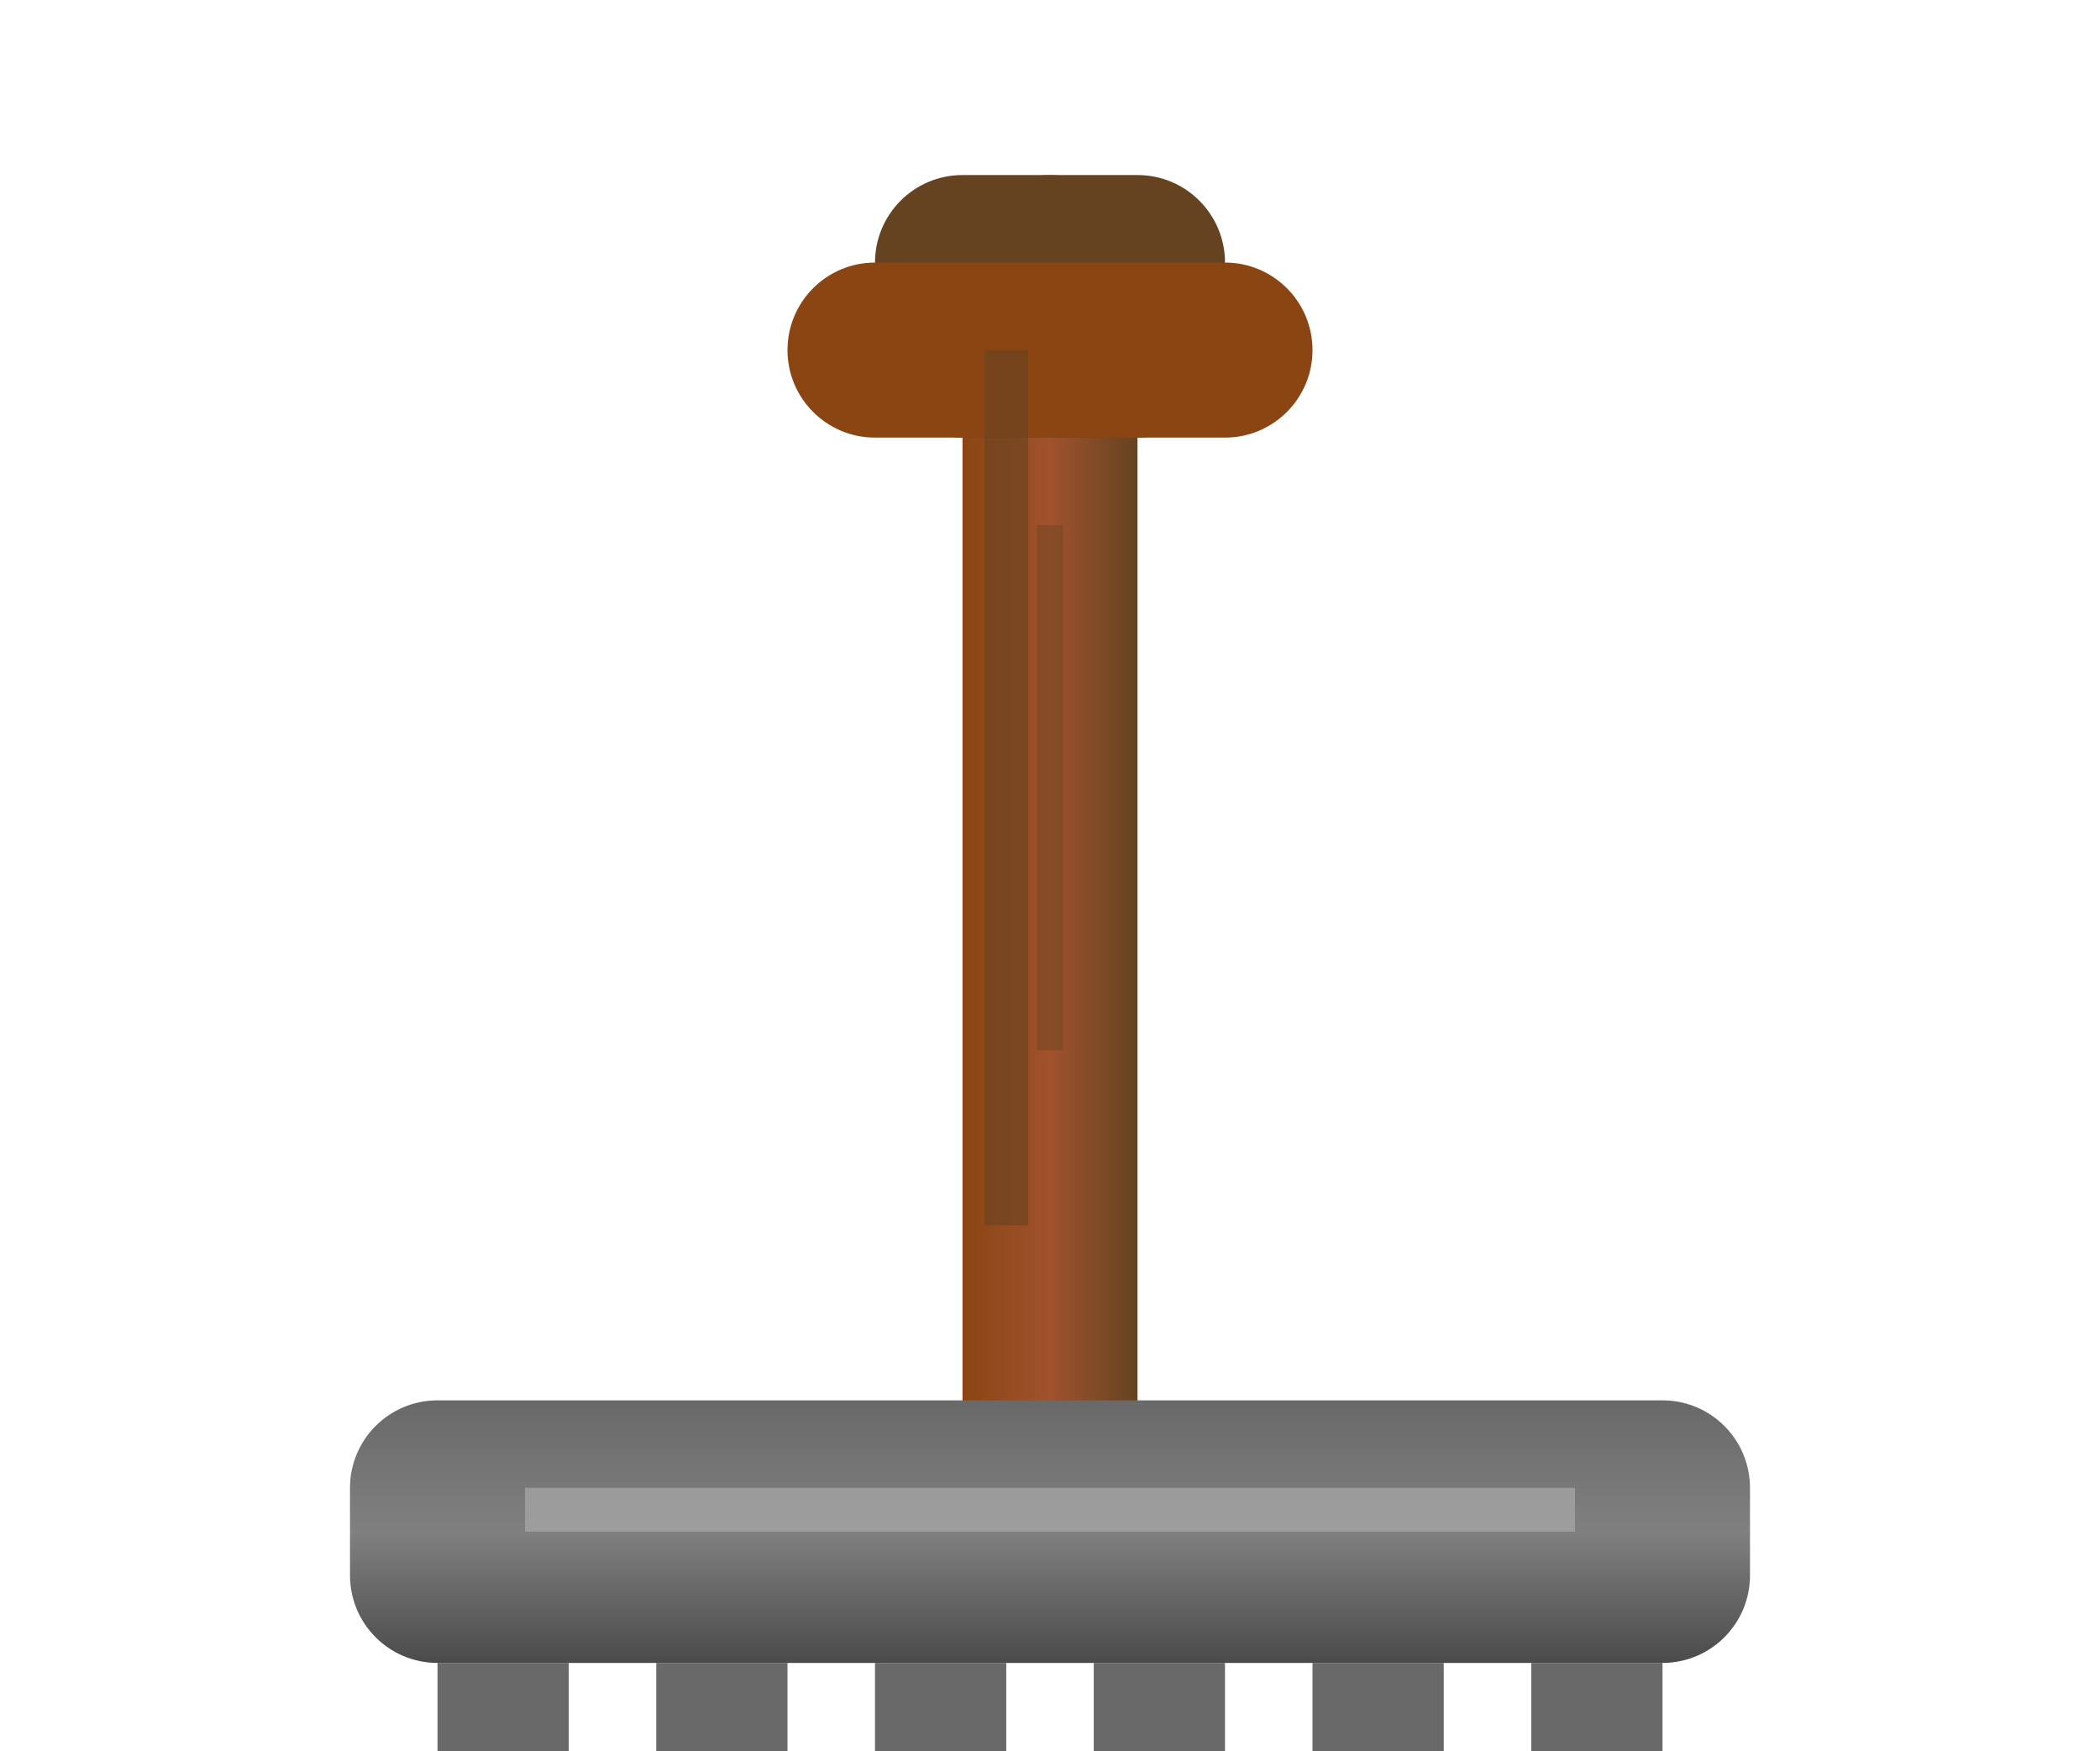
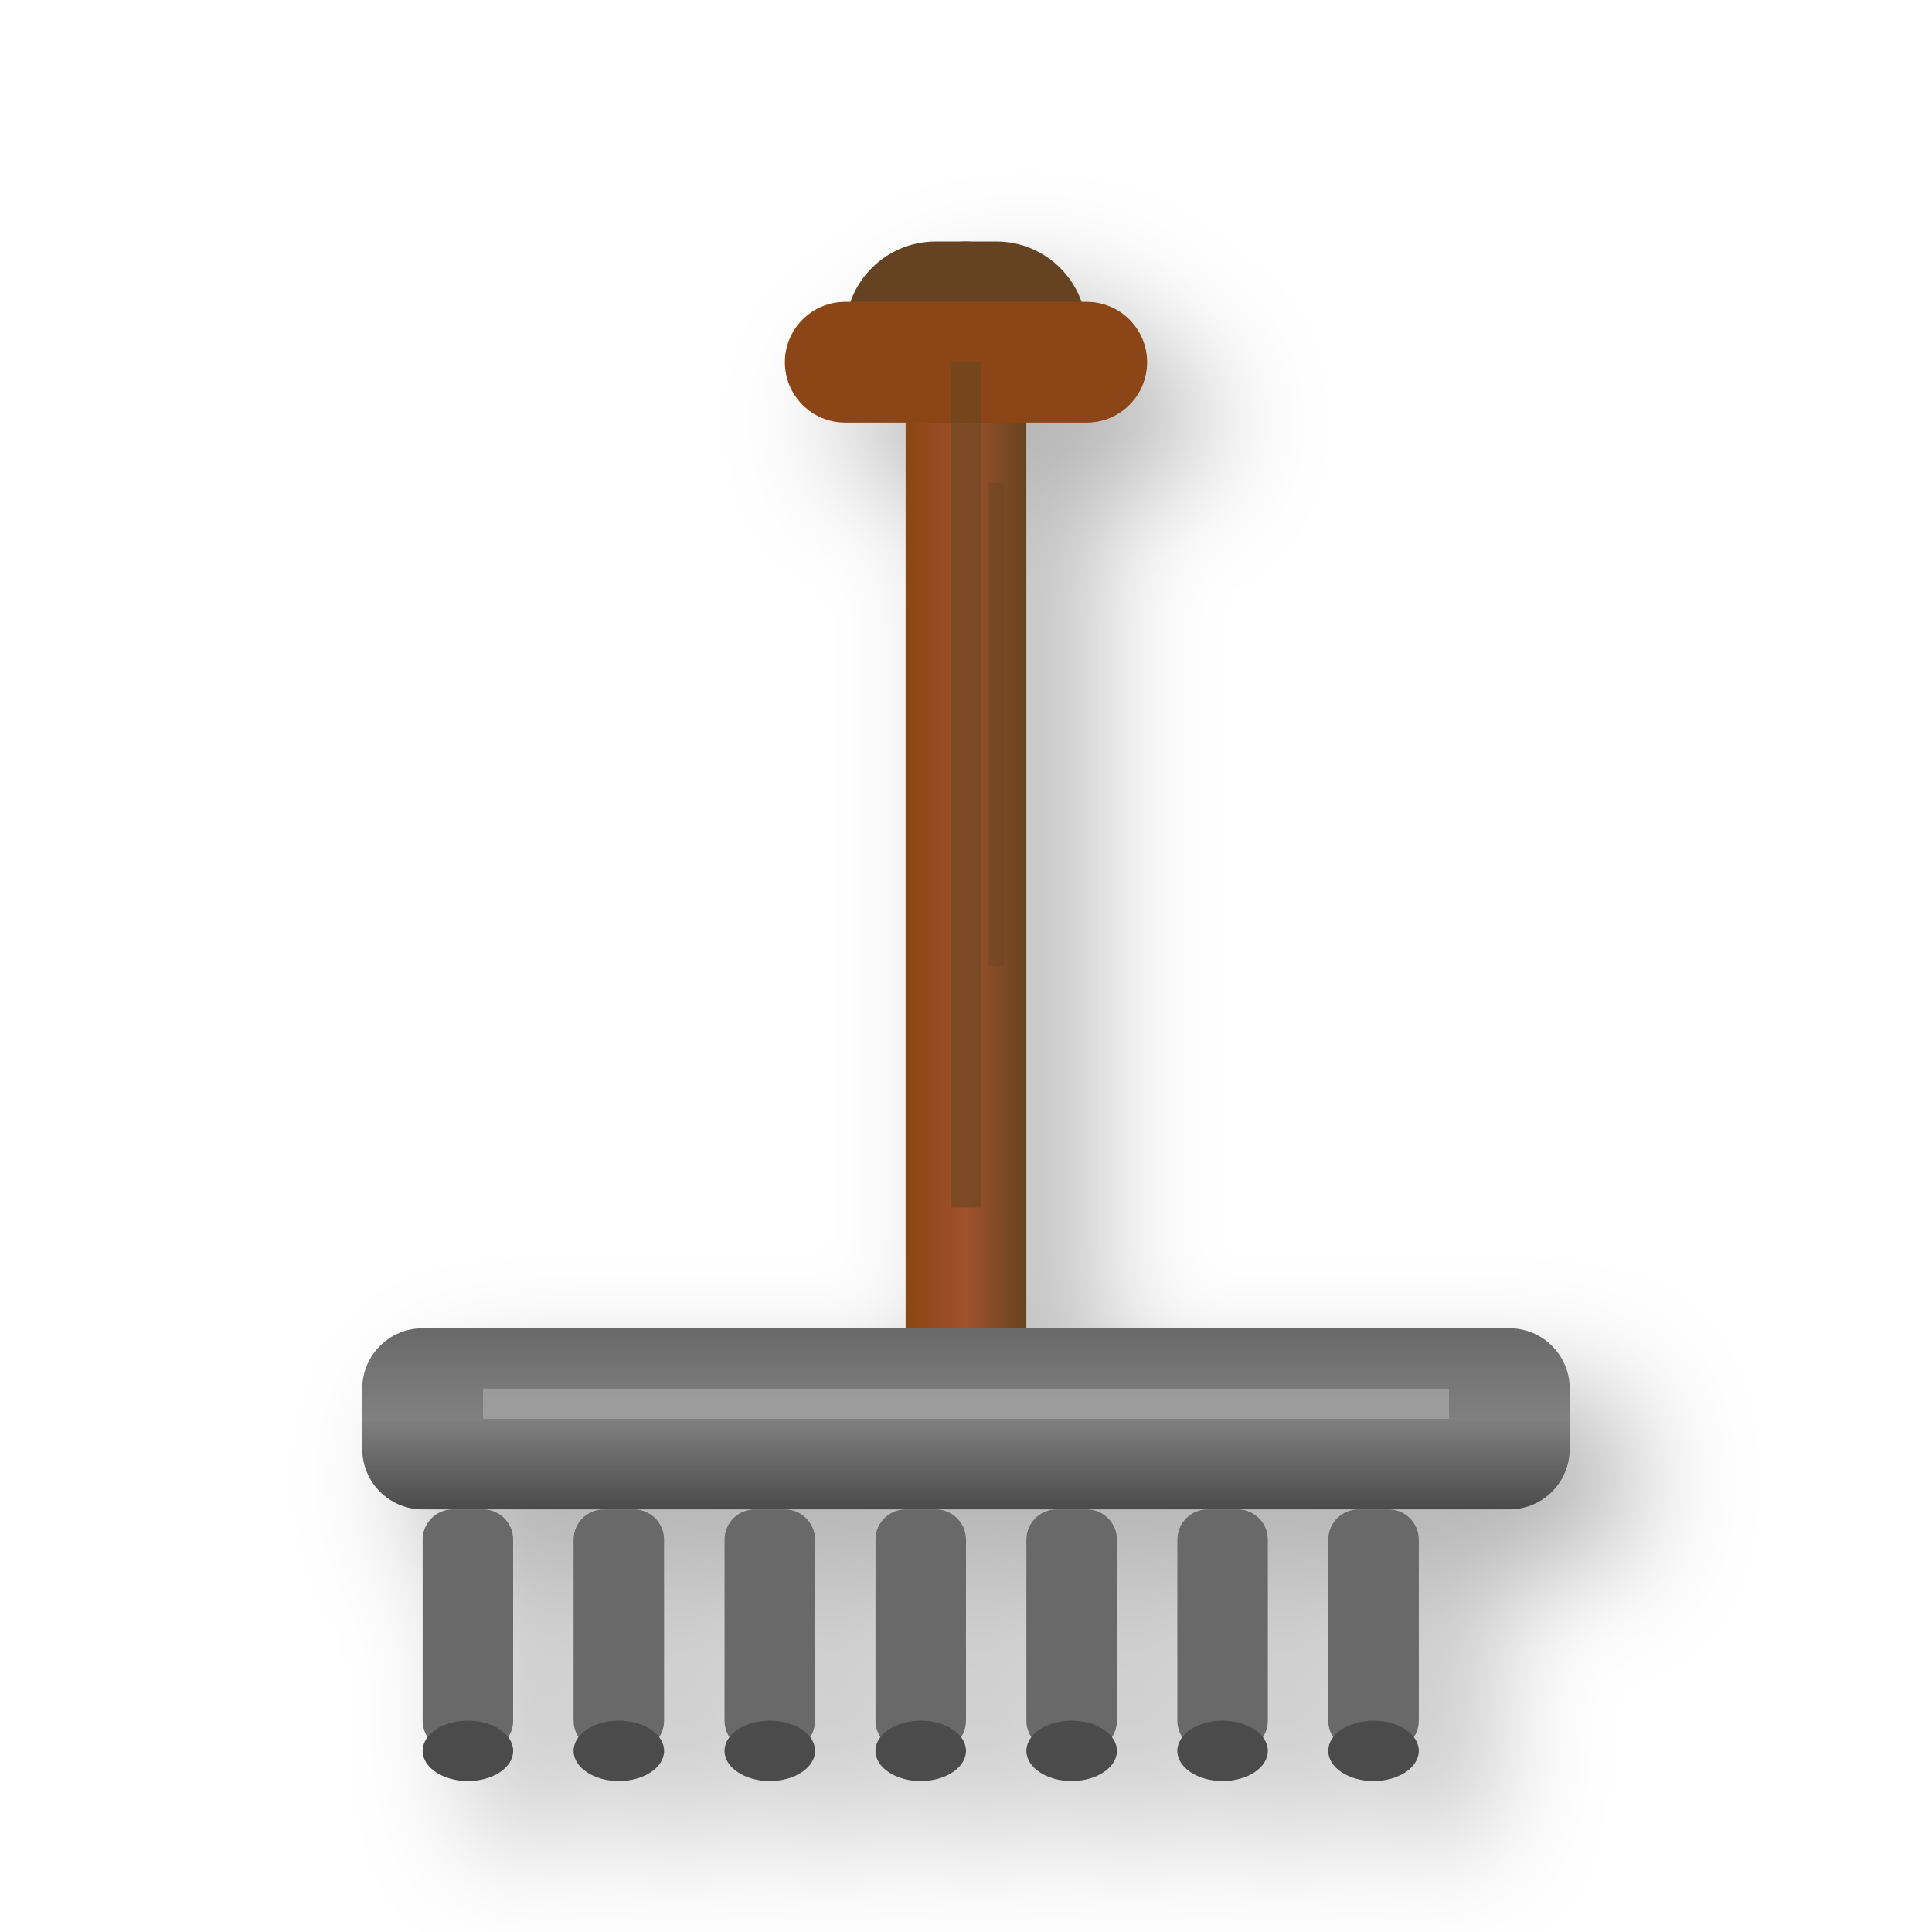
- <svg xmlns="http://www.w3.org/2000/svg" width="24" height="20">
+ <svg xmlns="http://www.w3.org/2000/svg" width="64" height="64" viewBox="0 0 64 64">
  <defs>
    <linearGradient id="rakeHandleGrad" x1="0%" y1="0%" x2="100%" y2="0%">
      <stop offset="0%" stop-color="#8B4513" />
      <stop offset="50%" stop-color="#A0522D" />
      <stop offset="100%" stop-color="#654321" />
    </linearGradient>
    <linearGradient id="rakeHeadGrad" x1="0%" y1="0%" x2="0%" y2="100%">
      <stop offset="0%" stop-color="#696969" />
      <stop offset="50%" stop-color="#808080" />
      <stop offset="100%" stop-color="#4B4B4B" />
    </linearGradient>
+     <filter id="rakeShadow" x="-20%" y="-20%" width="140%" height="140%">
+       <feDropShadow dx="2" dy="2" stdDeviation="2" flood-color="#000000" flood-opacity="0.3" />
+     </filter>
  </defs>
-   <rect x="11" y="2" width="2" height="16" fill="url(#rakeHandleGrad)" rx="1" />
-   <rect x="10" y="2" width="4" height="3" fill="#654321" rx="1" />
-   <rect x="9" y="3" width="6" height="2" fill="#8B4513" rx="1" />
-   <rect x="4" y="16" width="16" height="3" fill="url(#rakeHeadGrad)" rx="1" />
-   <rect x="5" y="19" width="1.5" height="3" fill="#696969" />
-   <rect x="7.5" y="19" width="1.5" height="3" fill="#696969" />
-   <rect x="10" y="19" width="1.5" height="3" fill="#696969" />
-   <rect x="12.5" y="19" width="1.5" height="3" fill="#696969" />
-   <rect x="15" y="19" width="1.5" height="3" fill="#696969" />
-   <rect x="17.5" y="19" width="1.5" height="3" fill="#696969" />
-   <ellipse cx="5.75" cy="22" rx="0.8" ry="0.5" fill="#4B4B4B" />
-   <ellipse cx="8.25" cy="22" rx="0.8" ry="0.5" fill="#4B4B4B" />
-   <ellipse cx="10.75" cy="22" rx="0.8" ry="0.5" fill="#4B4B4B" />
-   <ellipse cx="13.25" cy="22" rx="0.8" ry="0.5" fill="#4B4B4B" />
-   <ellipse cx="15.75" cy="22" rx="0.8" ry="0.5" fill="#4B4B4B" />
-   <ellipse cx="18.25" cy="22" rx="0.8" ry="0.5" fill="#4B4B4B" />
-   <line x1="11.5" y1="4" x2="11.5" y2="14" stroke="#654321" stroke-width="0.5" opacity="0.6" />
-   <line x1="12" y1="6" x2="12" y2="12" stroke="#654321" stroke-width="0.3" opacity="0.4" />
-   <rect x="6" y="17" width="12" height="0.5" fill="#A9A9A9" opacity="0.7" />
+   <g filter="url(#rakeShadow)">
+     <rect x="30" y="8" width="4" height="40" fill="url(#rakeHandleGrad)" rx="2" />
+     <rect x="28" y="8" width="8" height="6" fill="#654321" rx="3" />
+     <rect x="26" y="10" width="12" height="4" fill="#8B4513" rx="2" />
+     <rect x="12" y="44" width="40" height="6" fill="url(#rakeHeadGrad)" rx="2" />
+     <rect x="14" y="50" width="3" height="8" fill="#696969" rx="1" />
+     <rect x="19" y="50" width="3" height="8" fill="#696969" rx="1" />
+     <rect x="24" y="50" width="3" height="8" fill="#696969" rx="1" />
+     <rect x="29" y="50" width="3" height="8" fill="#696969" rx="1" />
+     <rect x="34" y="50" width="3" height="8" fill="#696969" rx="1" />
+     <rect x="39" y="50" width="3" height="8" fill="#696969" rx="1" />
+     <rect x="44" y="50" width="3" height="8" fill="#696969" rx="1" />
+     <ellipse cx="15.5" cy="58" rx="1.5" ry="1" fill="#4B4B4B" />
+     <ellipse cx="20.5" cy="58" rx="1.5" ry="1" fill="#4B4B4B" />
+     <ellipse cx="25.5" cy="58" rx="1.5" ry="1" fill="#4B4B4B" />
+     <ellipse cx="30.5" cy="58" rx="1.5" ry="1" fill="#4B4B4B" />
+     <ellipse cx="35.5" cy="58" rx="1.5" ry="1" fill="#4B4B4B" />
+     <ellipse cx="40.5" cy="58" rx="1.5" ry="1" fill="#4B4B4B" />
+     <ellipse cx="45.5" cy="58" rx="1.5" ry="1" fill="#4B4B4B" />
+     <line x1="32" y1="12" x2="32" y2="40" stroke="#654321" stroke-width="1" opacity="0.6" />
+     <line x1="33" y1="16" x2="33" y2="32" stroke="#654321" stroke-width="0.5" opacity="0.4" />
+     <rect x="16" y="46" width="32" height="1" fill="#A9A9A9" opacity="0.7" />
+   </g>
</svg>
